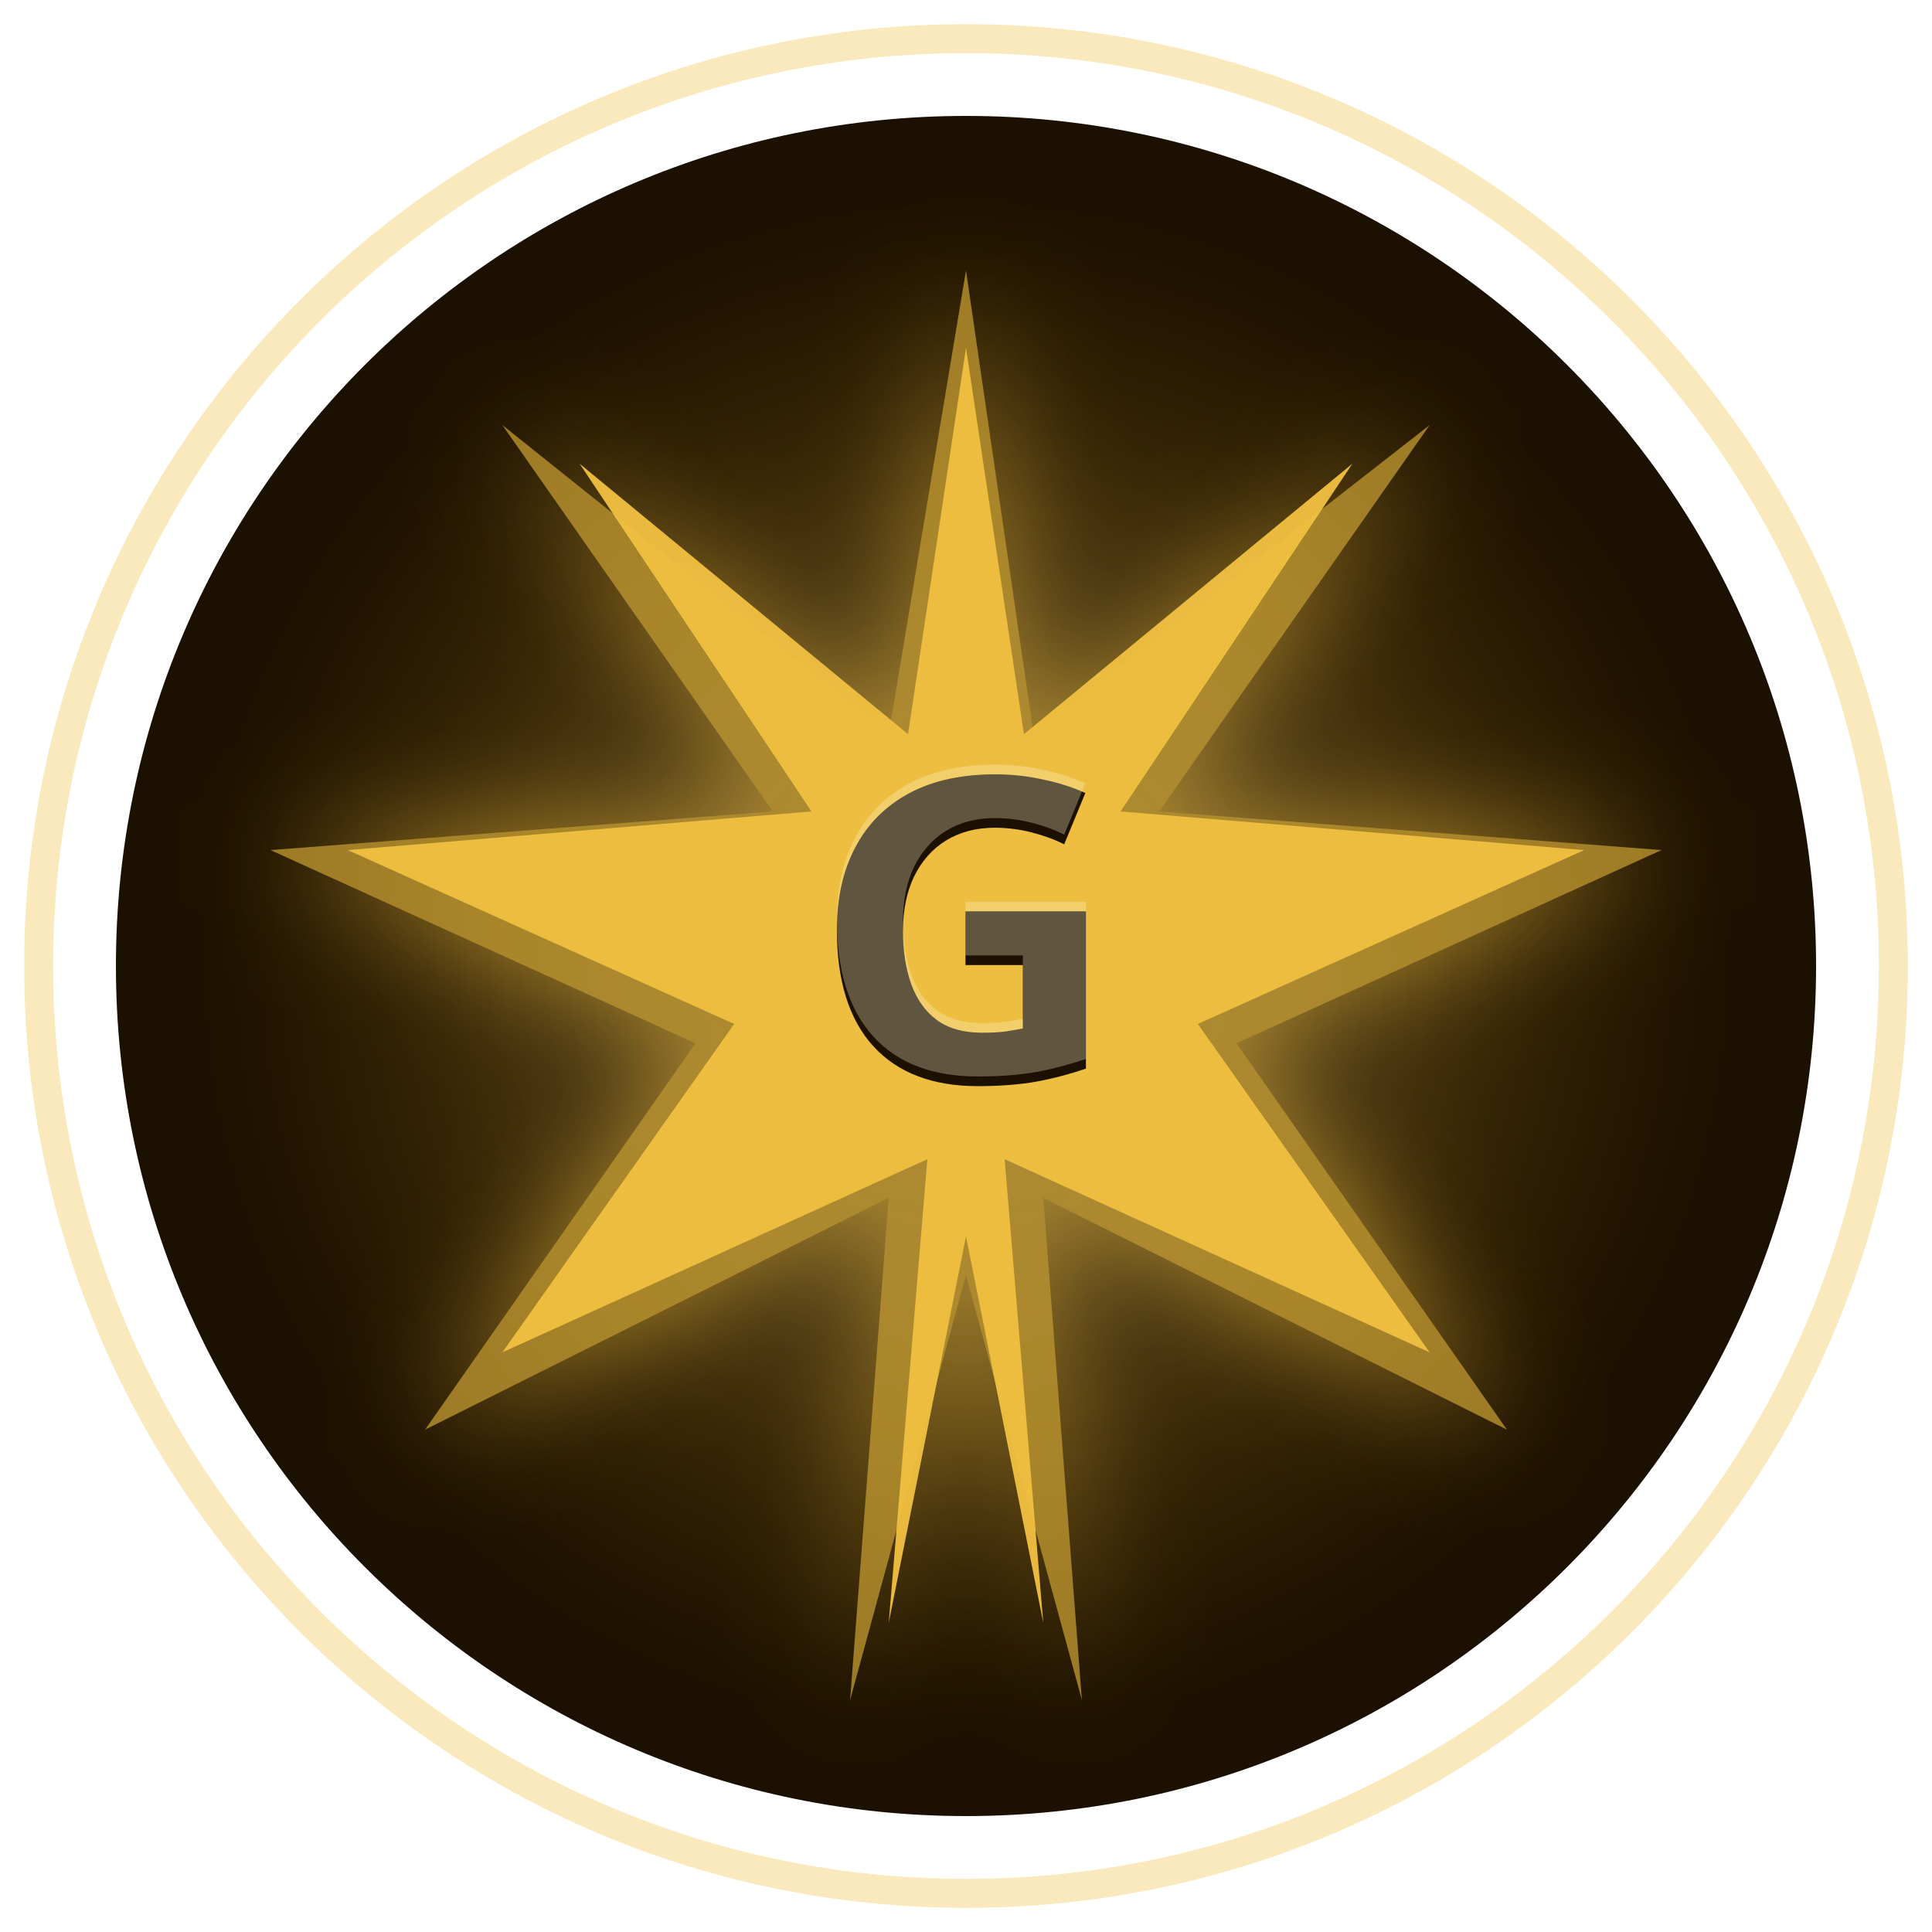
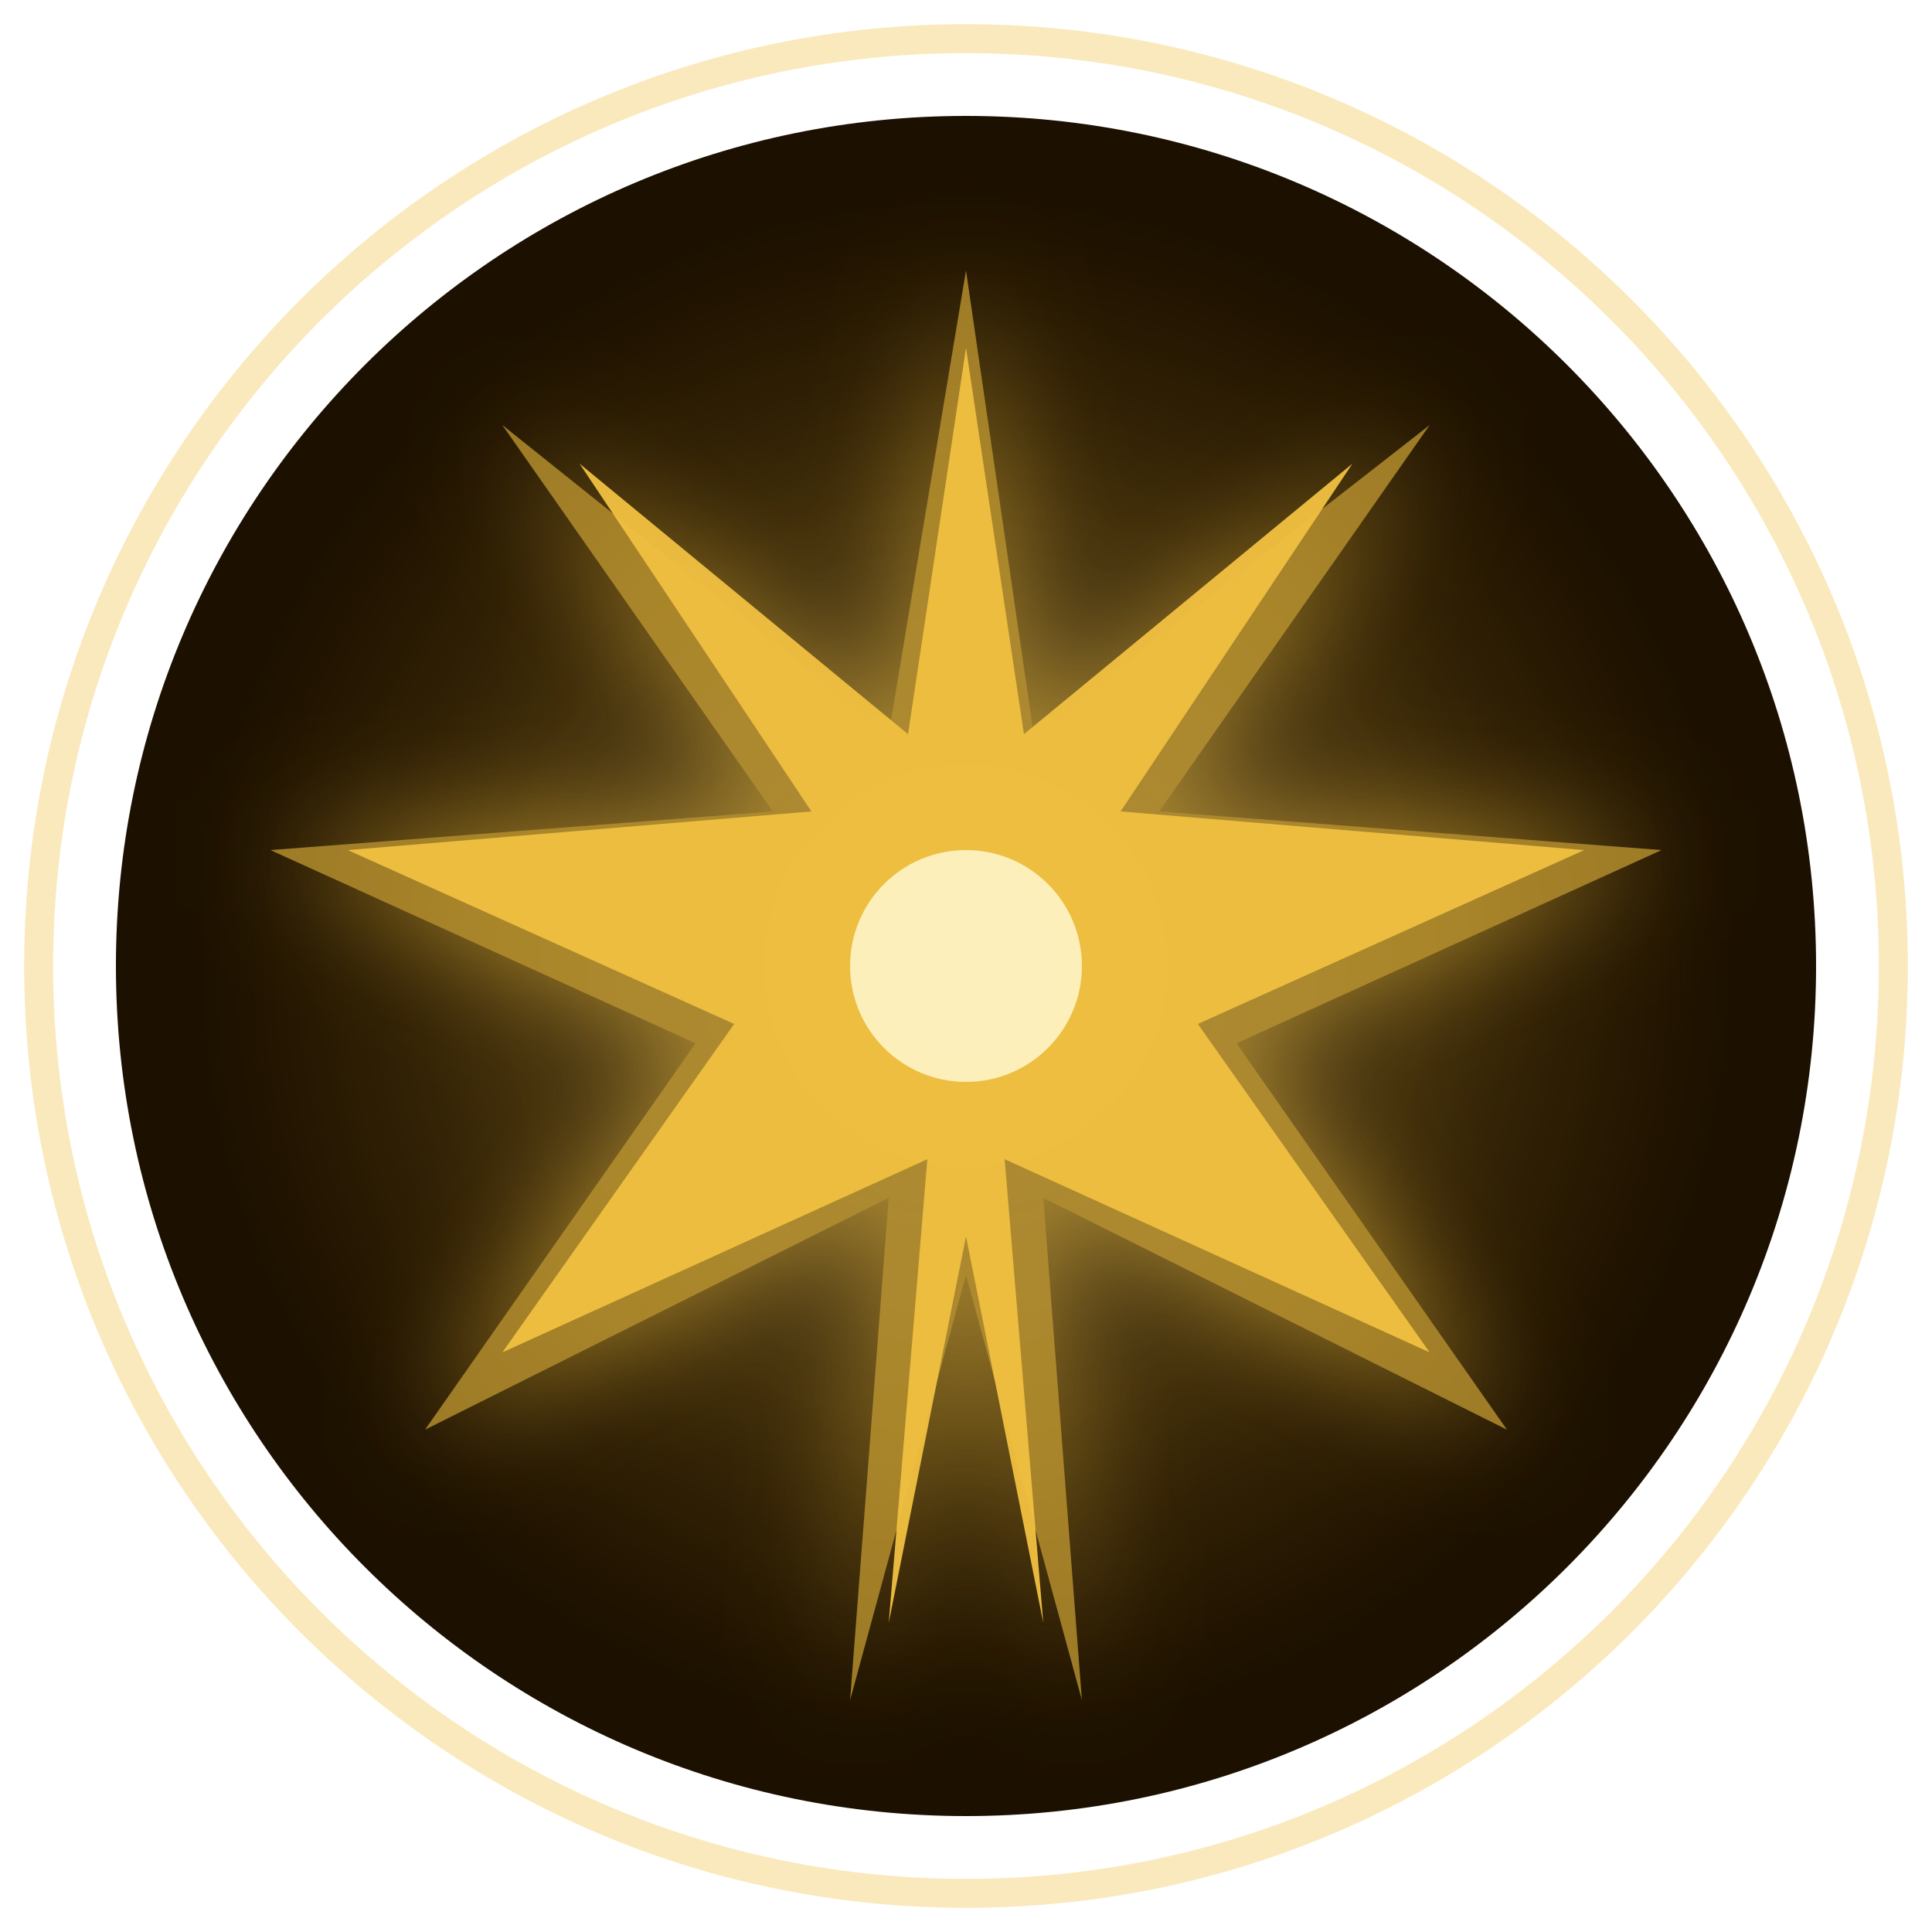
<svg xmlns="http://www.w3.org/2000/svg" viewBox="0 0 100 100" width="100" height="100">
  <defs>
    <radialGradient id="glow" cx="50%" cy="50%" r="50%">
      <stop offset="0%" stop-color="#fff8d0" stop-opacity="0.9" />
      <stop offset="60%" stop-color="#f0c040" stop-opacity="0.7" />
      <stop offset="100%" stop-color="#b8860b" stop-opacity="0" />
    </radialGradient>
    <filter id="blur-glow">
      <feGaussianBlur in="SourceGraphic" stdDeviation="3" result="blur" />
      <feComposite in="SourceGraphic" in2="blur" operator="over" />
    </filter>
  </defs>
  <circle cx="50" cy="50" r="48" fill="none" stroke="#f0c040" stroke-width="1.5" opacity="0.35" />
  <circle cx="50" cy="50" r="44" fill="#1c1000" />
  <circle cx="50" cy="50" r="40" fill="url(#glow)" opacity="0.25" />
  <g filter="url(#blur-glow)" opacity="0.6">
    <polygon points="50,14 53.5,38 74,22 60,42 86,44 64,54 78,74 54,62 56,88 50,66 44,88 46,62 22,74 36,54 14,44 40,42 26,22 46,38" fill="#f0c040" />
  </g>
  <polygon points="50,18 53,38 70,24 58,42 82,44 62,53 74,70 52,60 54,84 50,64 46,84 48,60 26,70 38,53 18,44 42,42 30,24 47,38" fill="#f0c040" opacity="0.95" />
-   <text x="50" y="56" text-anchor="middle" font-family="'Orbitron',sans-serif" font-size="22" font-weight="900" fill="#1c1000" letter-spacing="-1">G</text>
-   <text x="50" y="55.5" text-anchor="middle" font-family="'Orbitron',sans-serif" font-size="22" font-weight="900" fill="#fff8d0" opacity="0.3" letter-spacing="-1">G</text>
+   <circle cx="50" cy="50" r="6" fill="#fff8d0" opacity="0.85" />
</svg>
